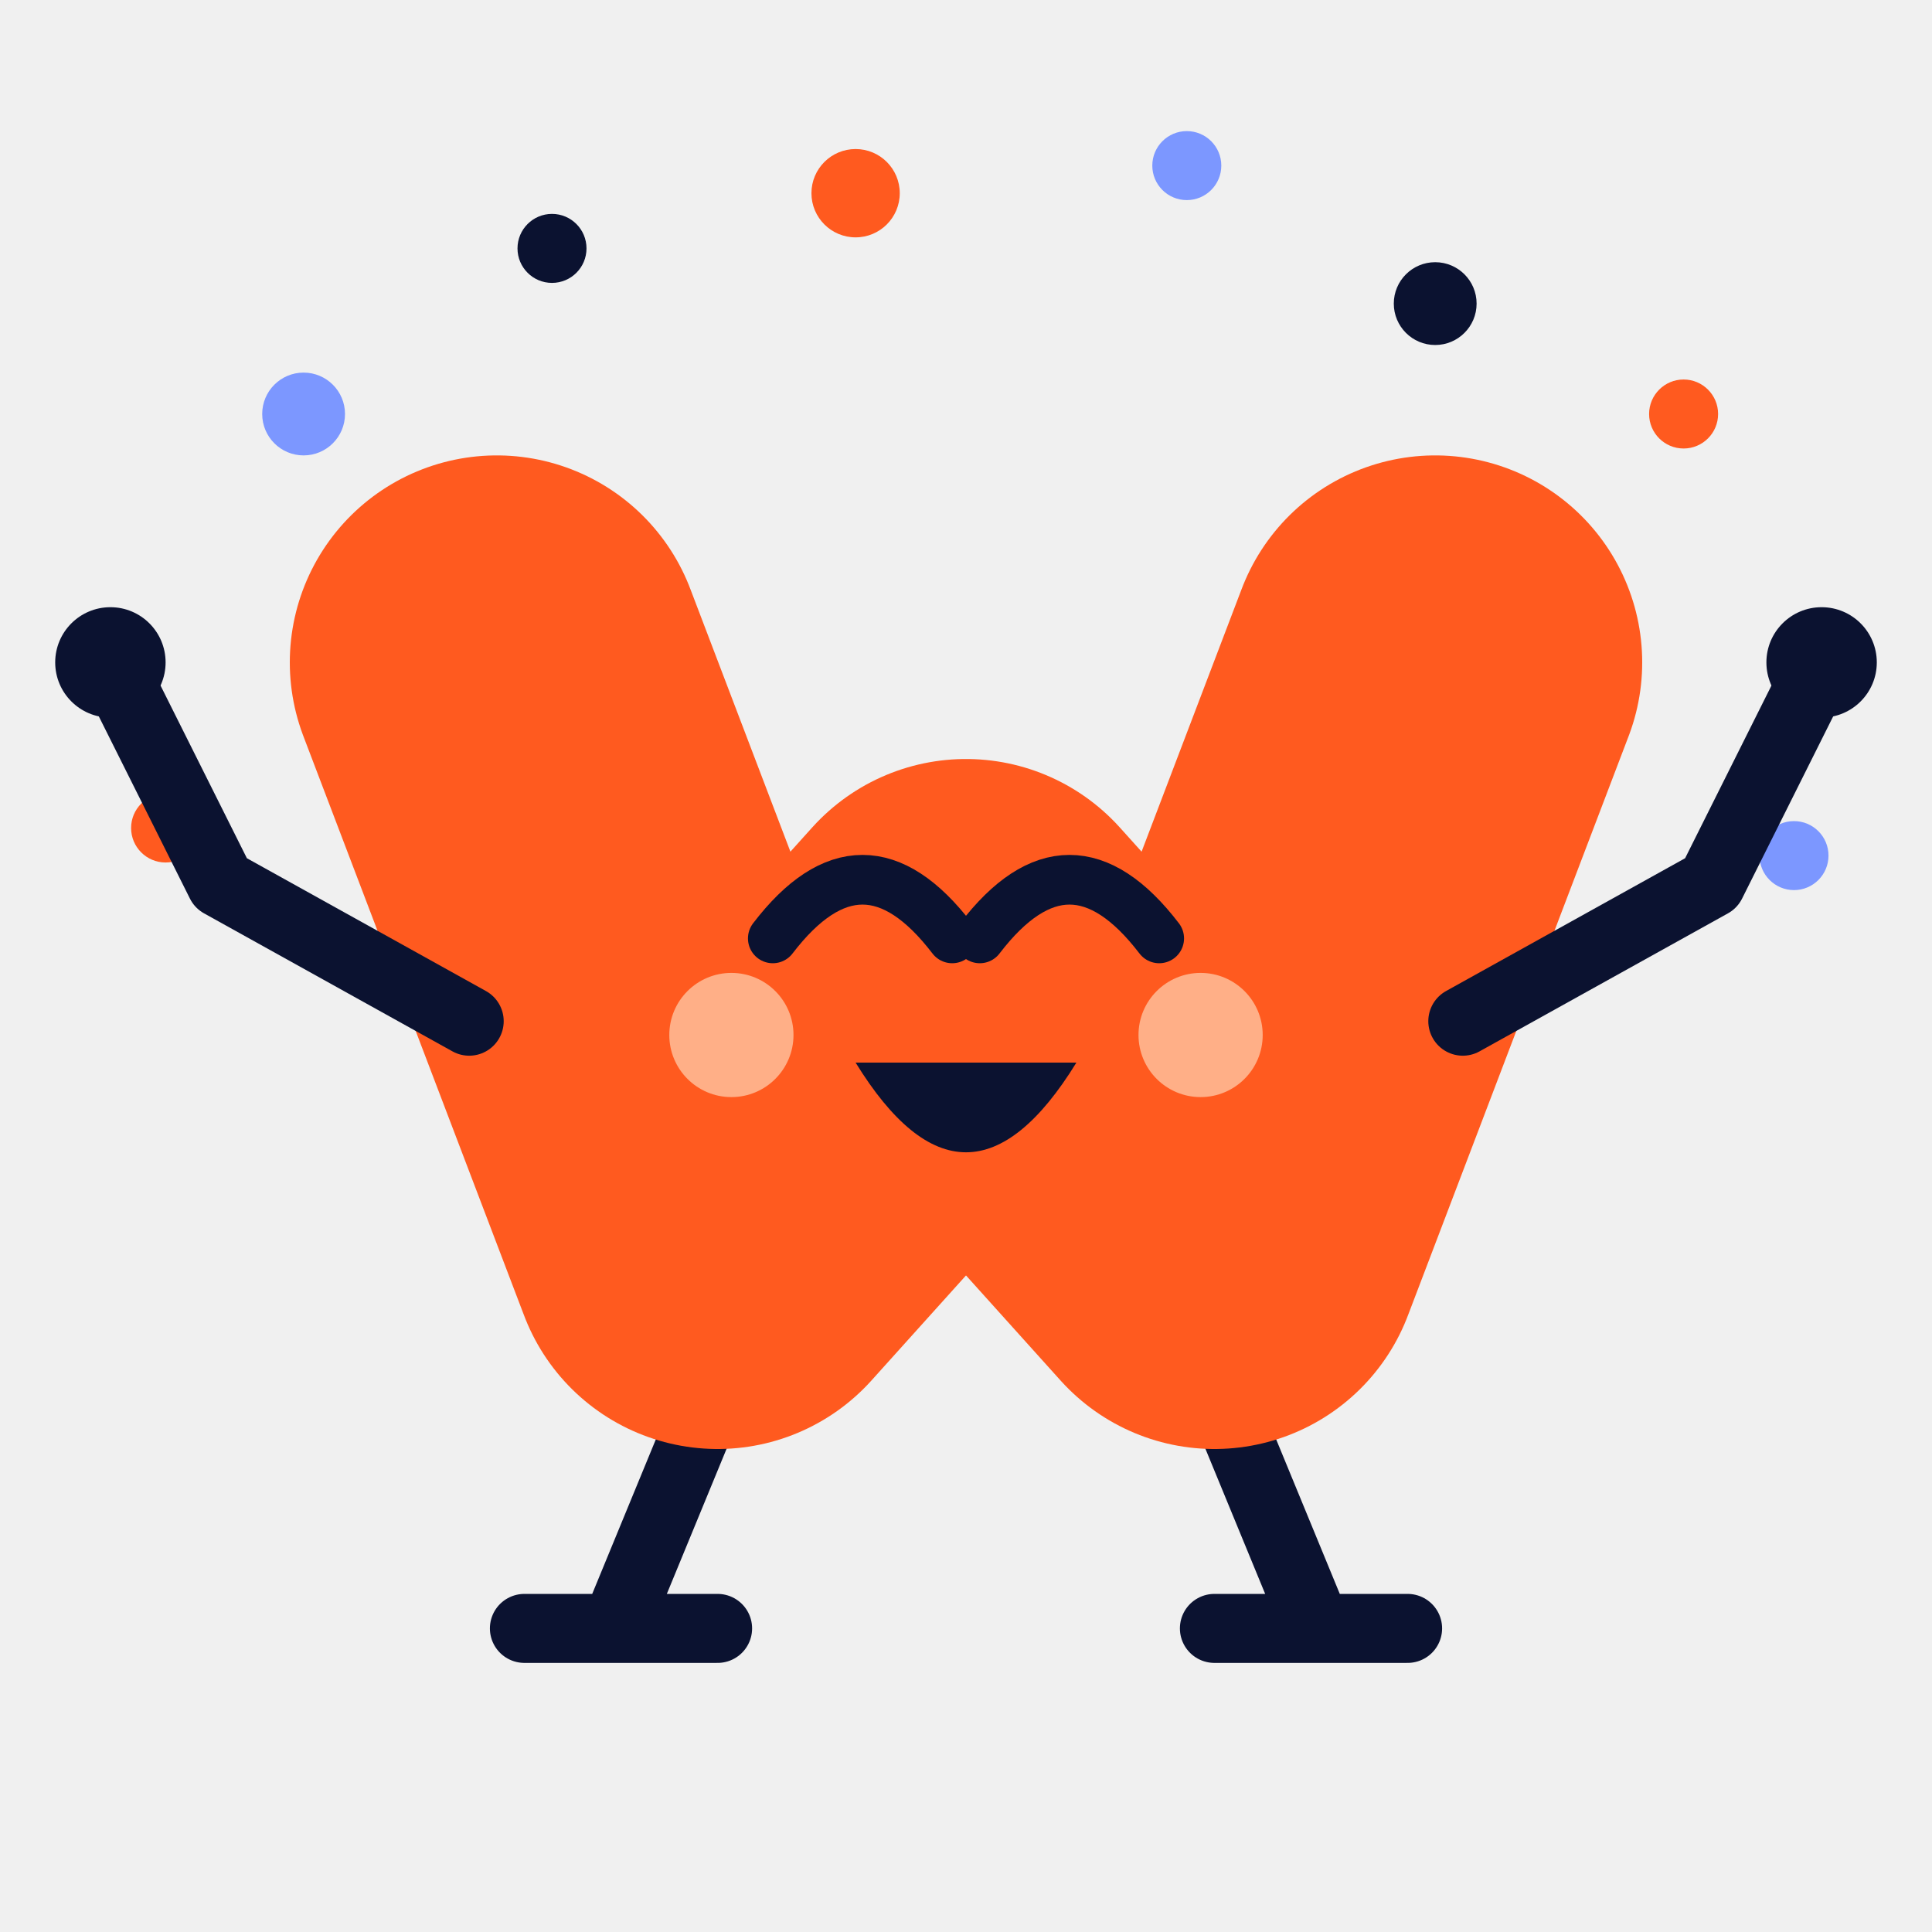
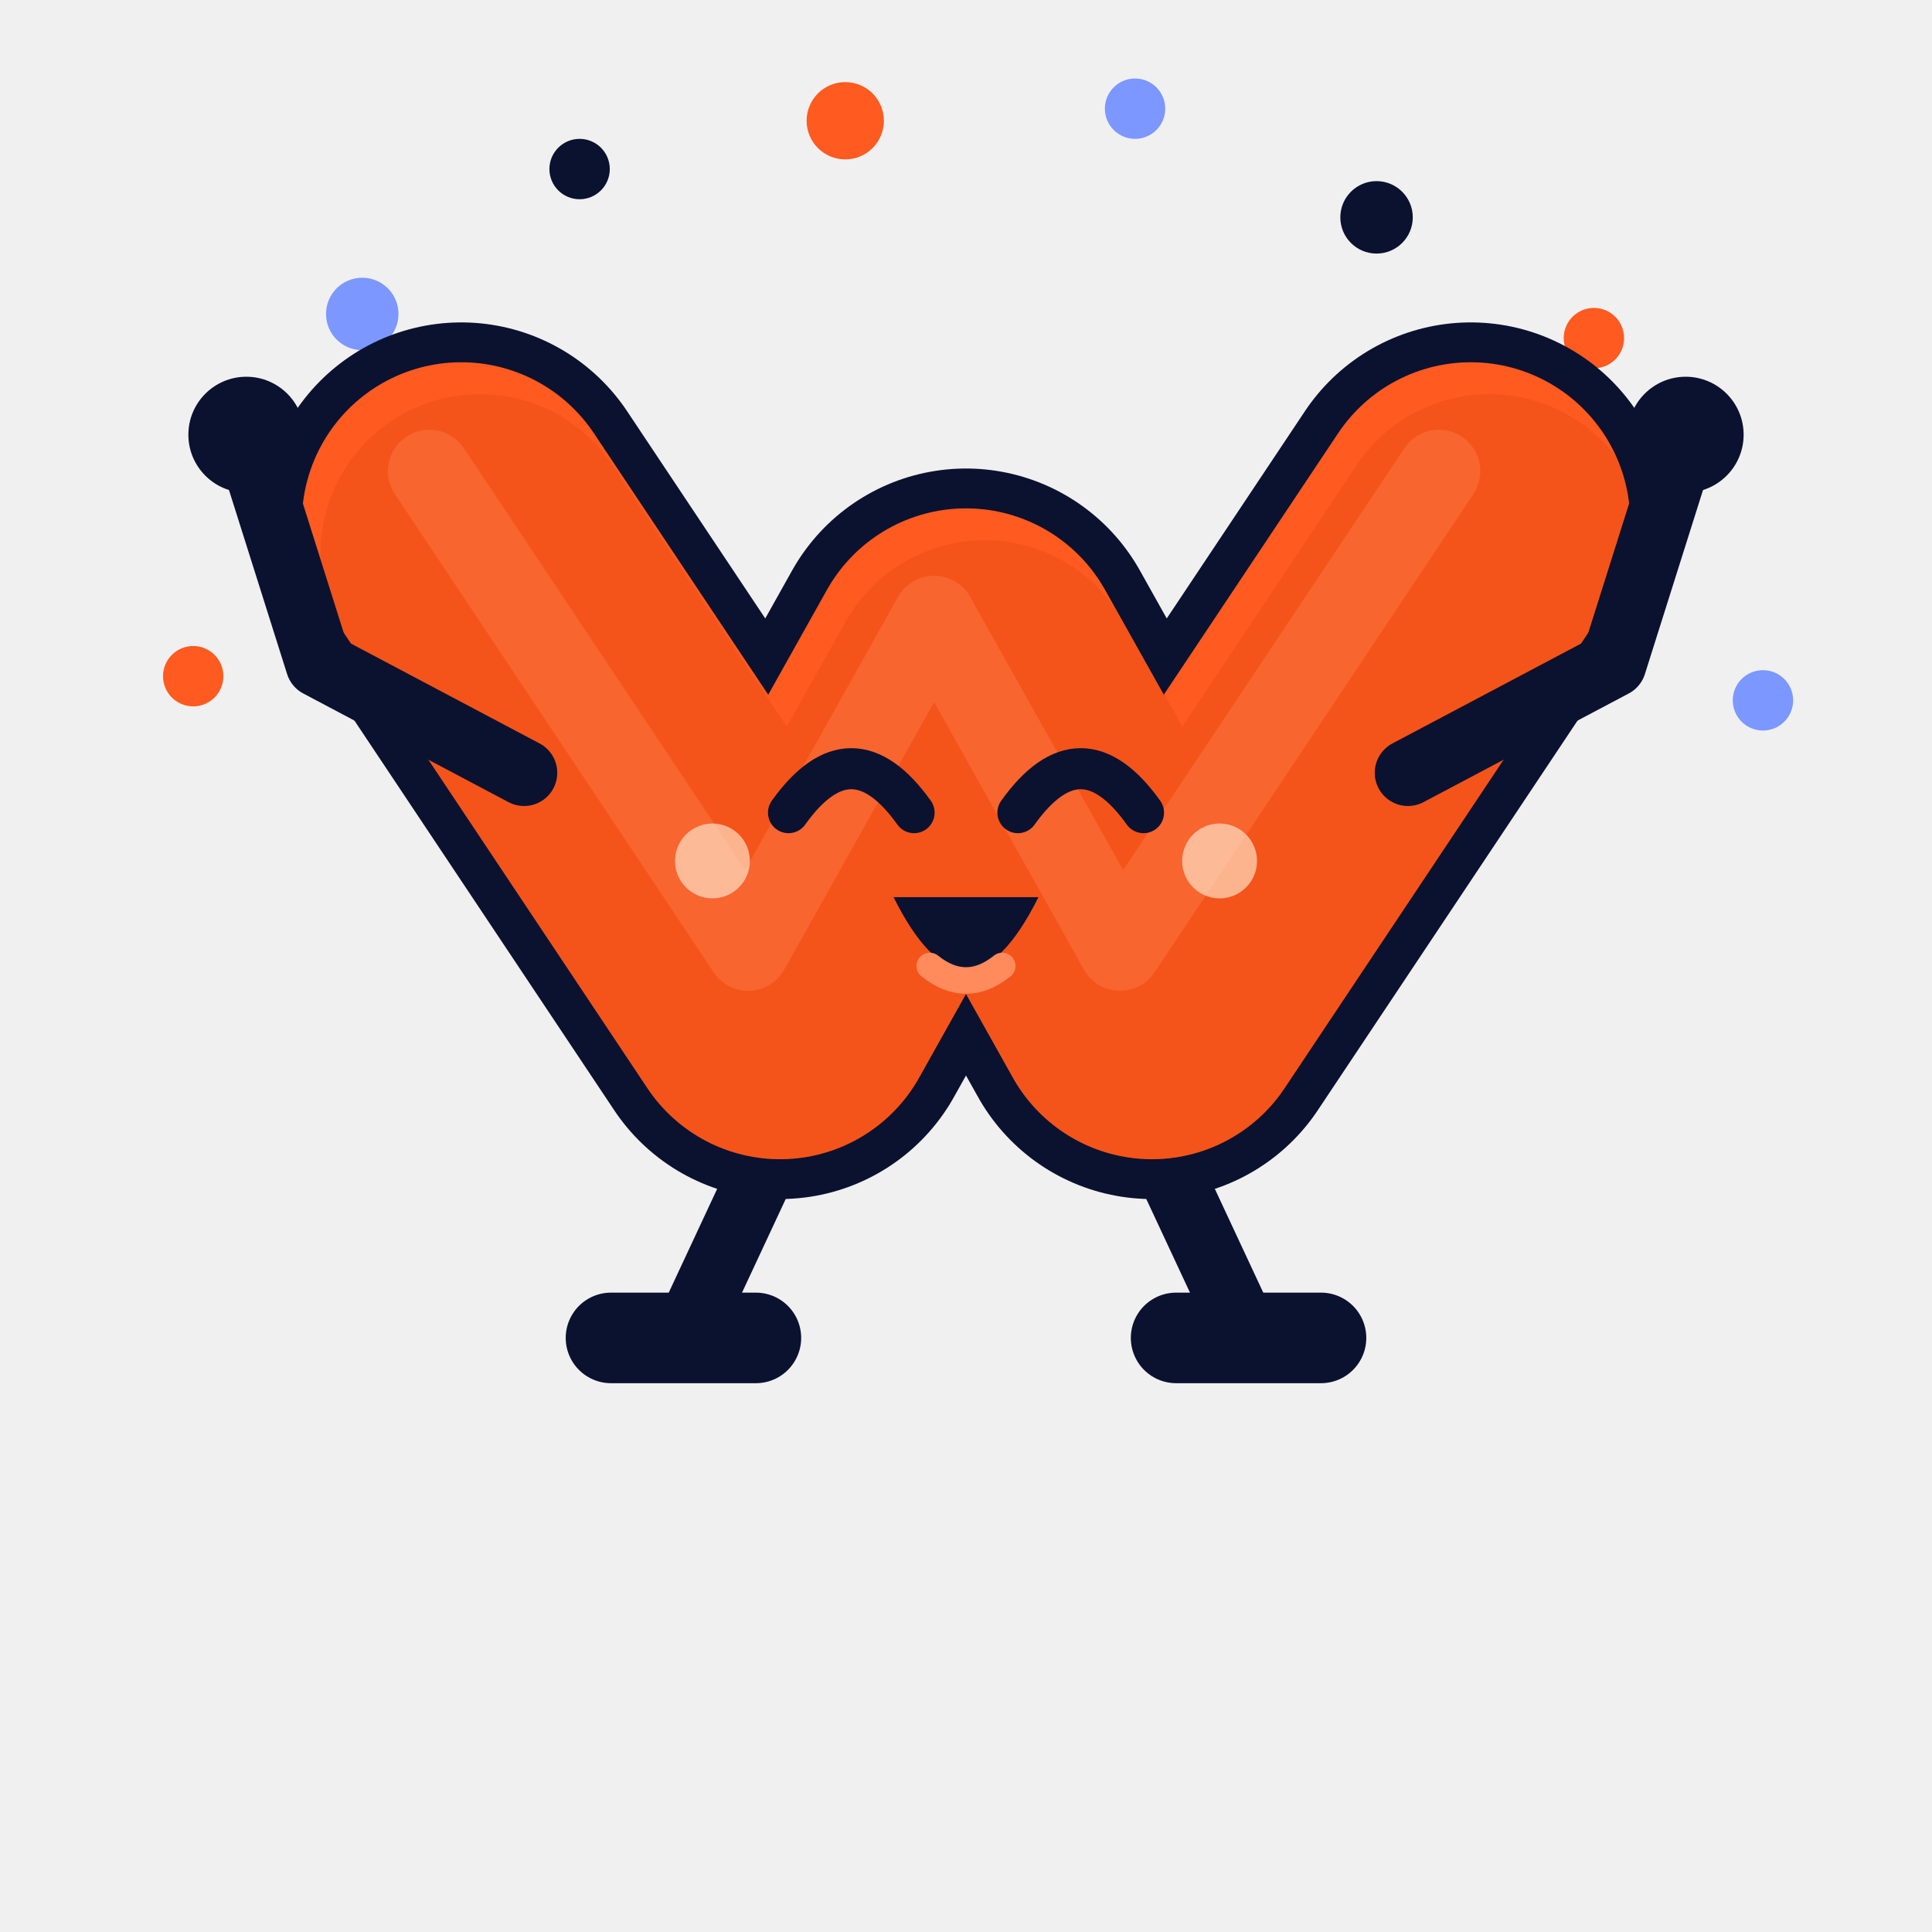
- <svg xmlns="http://www.w3.org/2000/svg" class="wovi-mascot" data-pose="celebrating" width="560" height="560" viewBox="0 0 140 140" role="img" aria-label="Wovi celebrating">
+ <svg xmlns="http://www.w3.org/2000/svg" class="wovi-mascot" data-pose="celebrating" width="640" height="640" viewBox="0 0 160 160" role="img" aria-label="Wovi celebrating">
  <g class="wovi-confetti">
-     <circle class="confetti-0" cx="22" cy="30" r="3" fill="#7C97FF" />
-     <circle class="confetti-1" cx="40" cy="18" r="2.5" fill="#0B1230" />
-     <circle class="confetti-2" cx="62" cy="14" r="3.2" fill="#FF5A1F" />
-     <circle class="confetti-3" cx="86" cy="12" r="2.5" fill="#7C97FF" />
-     <circle class="confetti-4" cx="104" cy="22" r="3" fill="#0B1230" />
-     <circle class="confetti-5" cx="122" cy="30" r="2.5" fill="#FF5A1F" />
-     <circle class="confetti-6" cx="12" cy="60" r="2.5" fill="#FF5A1F" />
-     <circle class="confetti-7" cx="130" cy="62" r="2.5" fill="#7C97FF" />
+     <circle class="confetti-0" cx="30" cy="26" r="3" fill="#7C97FF" />
+     <circle class="confetti-1" cx="48" cy="14" r="2.5" fill="#0B1230" />
+     <circle class="confetti-2" cx="70" cy="10" r="3.2" fill="#FF5A1F" />
+     <circle class="confetti-3" cx="94" cy="9" r="2.5" fill="#7C97FF" />
+     <circle class="confetti-4" cx="114" cy="18" r="3" fill="#0B1230" />
+     <circle class="confetti-5" cx="132" cy="28" r="2.5" fill="#FF5A1F" />
+     <circle class="confetti-6" cx="16" cy="56" r="2.5" fill="#FF5A1F" />
+     <circle class="confetti-7" cx="146" cy="58" r="2.5" fill="#7C97FF" />
  </g>
-   <g class="wovi-figure">
-     <g class="wovi-limb leg-left" style="transform-origin:52px 100px">
-       <path d="M52 100 L45 117 M38 118 L52 118" fill="none" stroke="#0B1230" stroke-width="5" stroke-linecap="round" stroke-linejoin="round" />
+   <g class="wovi-figure" style="transform-origin:80px 93.8px">
+     <g class="wovi-limb leg-left" style="transform-origin:64.6px 93.8px">
+       <path d="M64.6 93.8 L57.6 108.8" fill="none" stroke="#0B1230" stroke-width="5.5" stroke-linecap="round" stroke-linejoin="round" />
+       <path d="M62.6 110.8 L50.6 110.8" stroke="#0B1230" stroke-width="7.5" stroke-linecap="round" />
    </g>
-     <g class="wovi-limb leg-right" style="transform-origin:88px 100px">
-       <path d="M88 100 L95 117 M88 118 L102 118" fill="none" stroke="#0B1230" stroke-width="5" stroke-linecap="round" stroke-linejoin="round" />
+     <g class="wovi-limb leg-right" style="transform-origin:95.4px 93.8px">
+       <path d="M95.4 93.8 L102.4 108.8" fill="none" stroke="#0B1230" stroke-width="5.5" stroke-linecap="round" stroke-linejoin="round" />
+       <path d="M97.4 110.8 L109.4 110.8" stroke="#0B1230" stroke-width="7.5" stroke-linecap="round" />
    </g>
-     <g class="wovi-body">
-       <g>
-         <path d="M36 48 L52 90 L70 70 L88 90 L104 48" fill="none" stroke="#FF5A1F" stroke-width="30" stroke-linecap="round" stroke-linejoin="round" />
-         <circle cx="53" cy="75" r="4.5" fill="#FFF4DC" opacity="0.55" />
-         <circle cx="87" cy="75" r="4.5" fill="#FFF4DC" opacity="0.55" />
-         <g fill="none" stroke="#0B1230" stroke-width="3.6" stroke-linecap="round" stroke-linejoin="round">
-           <path d="M56 68 Q62.5 59.5 69 68" />
-           <path d="M71 68 Q77.5 59.5 84 68" />
-           <path d="M62 77 Q70 90 78 77 Z" fill="#0B1230" stroke="none" />
+     <g class="wovi-body" style="transform-origin:80px 93.8px">
+       <g transform="translate(20.6 -14) scale(1.1)">
+         <defs>
+           <mask id="wm-_R_0_" maskUnits="userSpaceOnUse" x="-40" y="-40" width="240" height="240">
+             <path d="M16 52 L40 88 L54 63 L68 88 L92 52" stroke="#fff" stroke-width="24" fill="none" stroke-linecap="round" stroke-linejoin="round" />
+           </mask>
+         </defs>
+         <path d="M16 52 L40 88 L54 63 L68 88 L92 52" stroke="#0B1230" stroke-width="30" fill="none" stroke-linecap="round" stroke-linejoin="round" />
+         <path d="M16 52 L40 88 L54 63 L68 88 L92 52" stroke="#FF5A1F" stroke-width="24" fill="none" stroke-linecap="round" stroke-linejoin="round" />
+         <g mask="url(#wm-_R_0_)">
+           <path d="M16 52 L40 88 L54 63 L68 88 L92 52" stroke="#D9430F" stroke-width="24" fill="none" stroke-linecap="round" stroke-linejoin="round" transform="translate(1.4 2.4)" opacity="0.28" />
+           <path d="M16 52 L40 88 L54 63 L68 88 L92 52" stroke="#FF8A5C" stroke-width="6.24" fill="none" stroke-linecap="round" stroke-linejoin="round" transform="translate(-2.4 -3.8)" opacity="0.32" />
        </g>
      </g>
+       <g class="wovi-face">
+         <path d="M65.3 67.3 q5.2 -7.28 10.4 0" fill="none" stroke="#0B1230" stroke-width="3.4" stroke-linecap="round" stroke-linejoin="round" />
+         <path d="M84.3 67.3 q5.2 -7.28 10.4 0" fill="none" stroke="#0B1230" stroke-width="3.4" stroke-linecap="round" stroke-linejoin="round" />
+         <path d="M74 74.3 q6 12 12 0 z" fill="#0B1230" />
+         <path d="M77 80 q3 2.4 6 0" fill="none" stroke="#FF8A5C" stroke-width="2.2" stroke-linecap="round" />
+         <circle cx="59" cy="71.3" r="3.1" fill="#FFF4DC" opacity="0.6" />
+         <circle cx="101" cy="71.3" r="3.1" fill="#FFF4DC" opacity="0.6" />
+       </g>
    </g>
-     <g class="wovi-limb arm-left" style="transform-origin:34px 74px">
-       <path d="M34 74 L16 64 L8 48" fill="none" stroke="#0B1230" stroke-width="5" stroke-linecap="round" stroke-linejoin="round" />
-       <circle cx="8" cy="48" r="4" fill="#0B1230" />
+     <g class="wovi-limb arm-left" style="transform-origin:43.4px 64px">
+       <path d="M43.4 64 L26.4 55 L20.4 36" fill="none" stroke="#0B1230" stroke-width="5.5" stroke-linecap="round" stroke-linejoin="round" />
+       <circle cx="20.4" cy="36" r="4.8" fill="#0B1230" />
    </g>
-     <g class="wovi-limb arm-right" style="transform-origin:106px 74px">
-       <path d="M106 74 L124 64 L132 48" fill="none" stroke="#0B1230" stroke-width="5" stroke-linecap="round" stroke-linejoin="round" />
-       <circle cx="132" cy="48" r="4" fill="#0B1230" />
+     <g class="wovi-limb arm-right" style="transform-origin:116.6px 64px">
+       <path d="M116.6 64 L133.6 55 L139.6 36" fill="none" stroke="#0B1230" stroke-width="5.5" stroke-linecap="round" stroke-linejoin="round" />
+       <circle cx="139.6" cy="36" r="4.8" fill="#0B1230" />
    </g>
  </g>
</svg>
